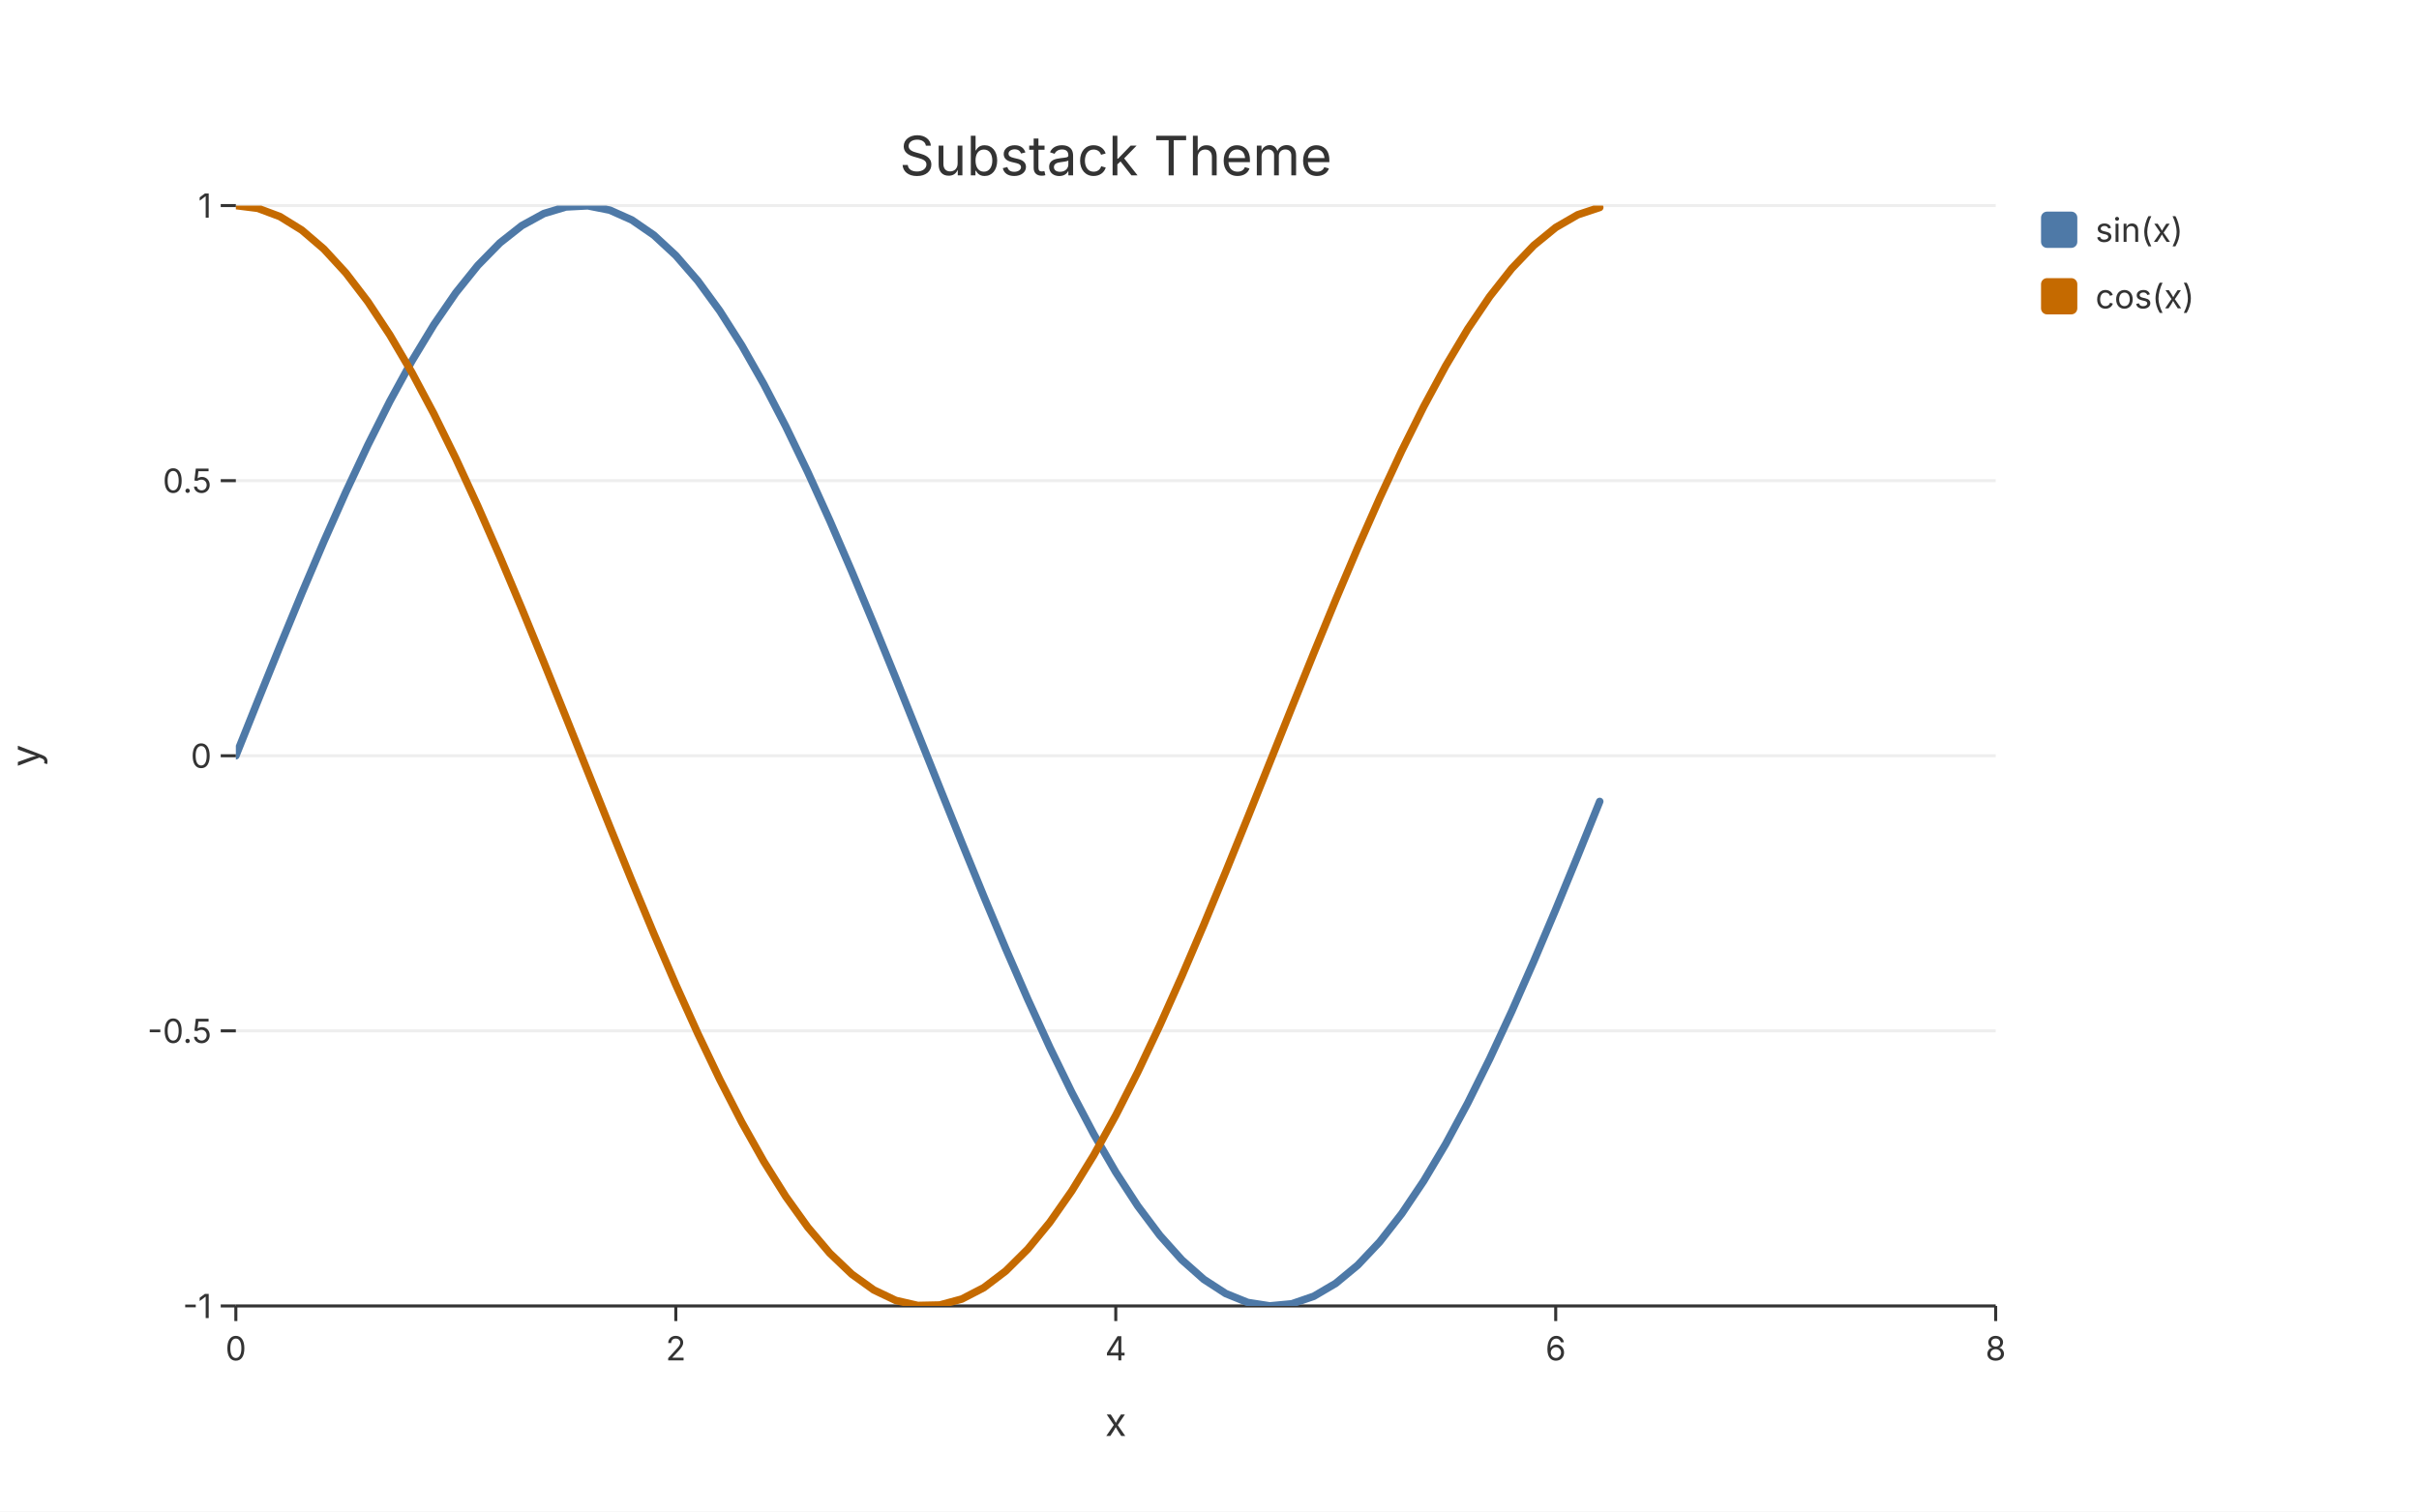
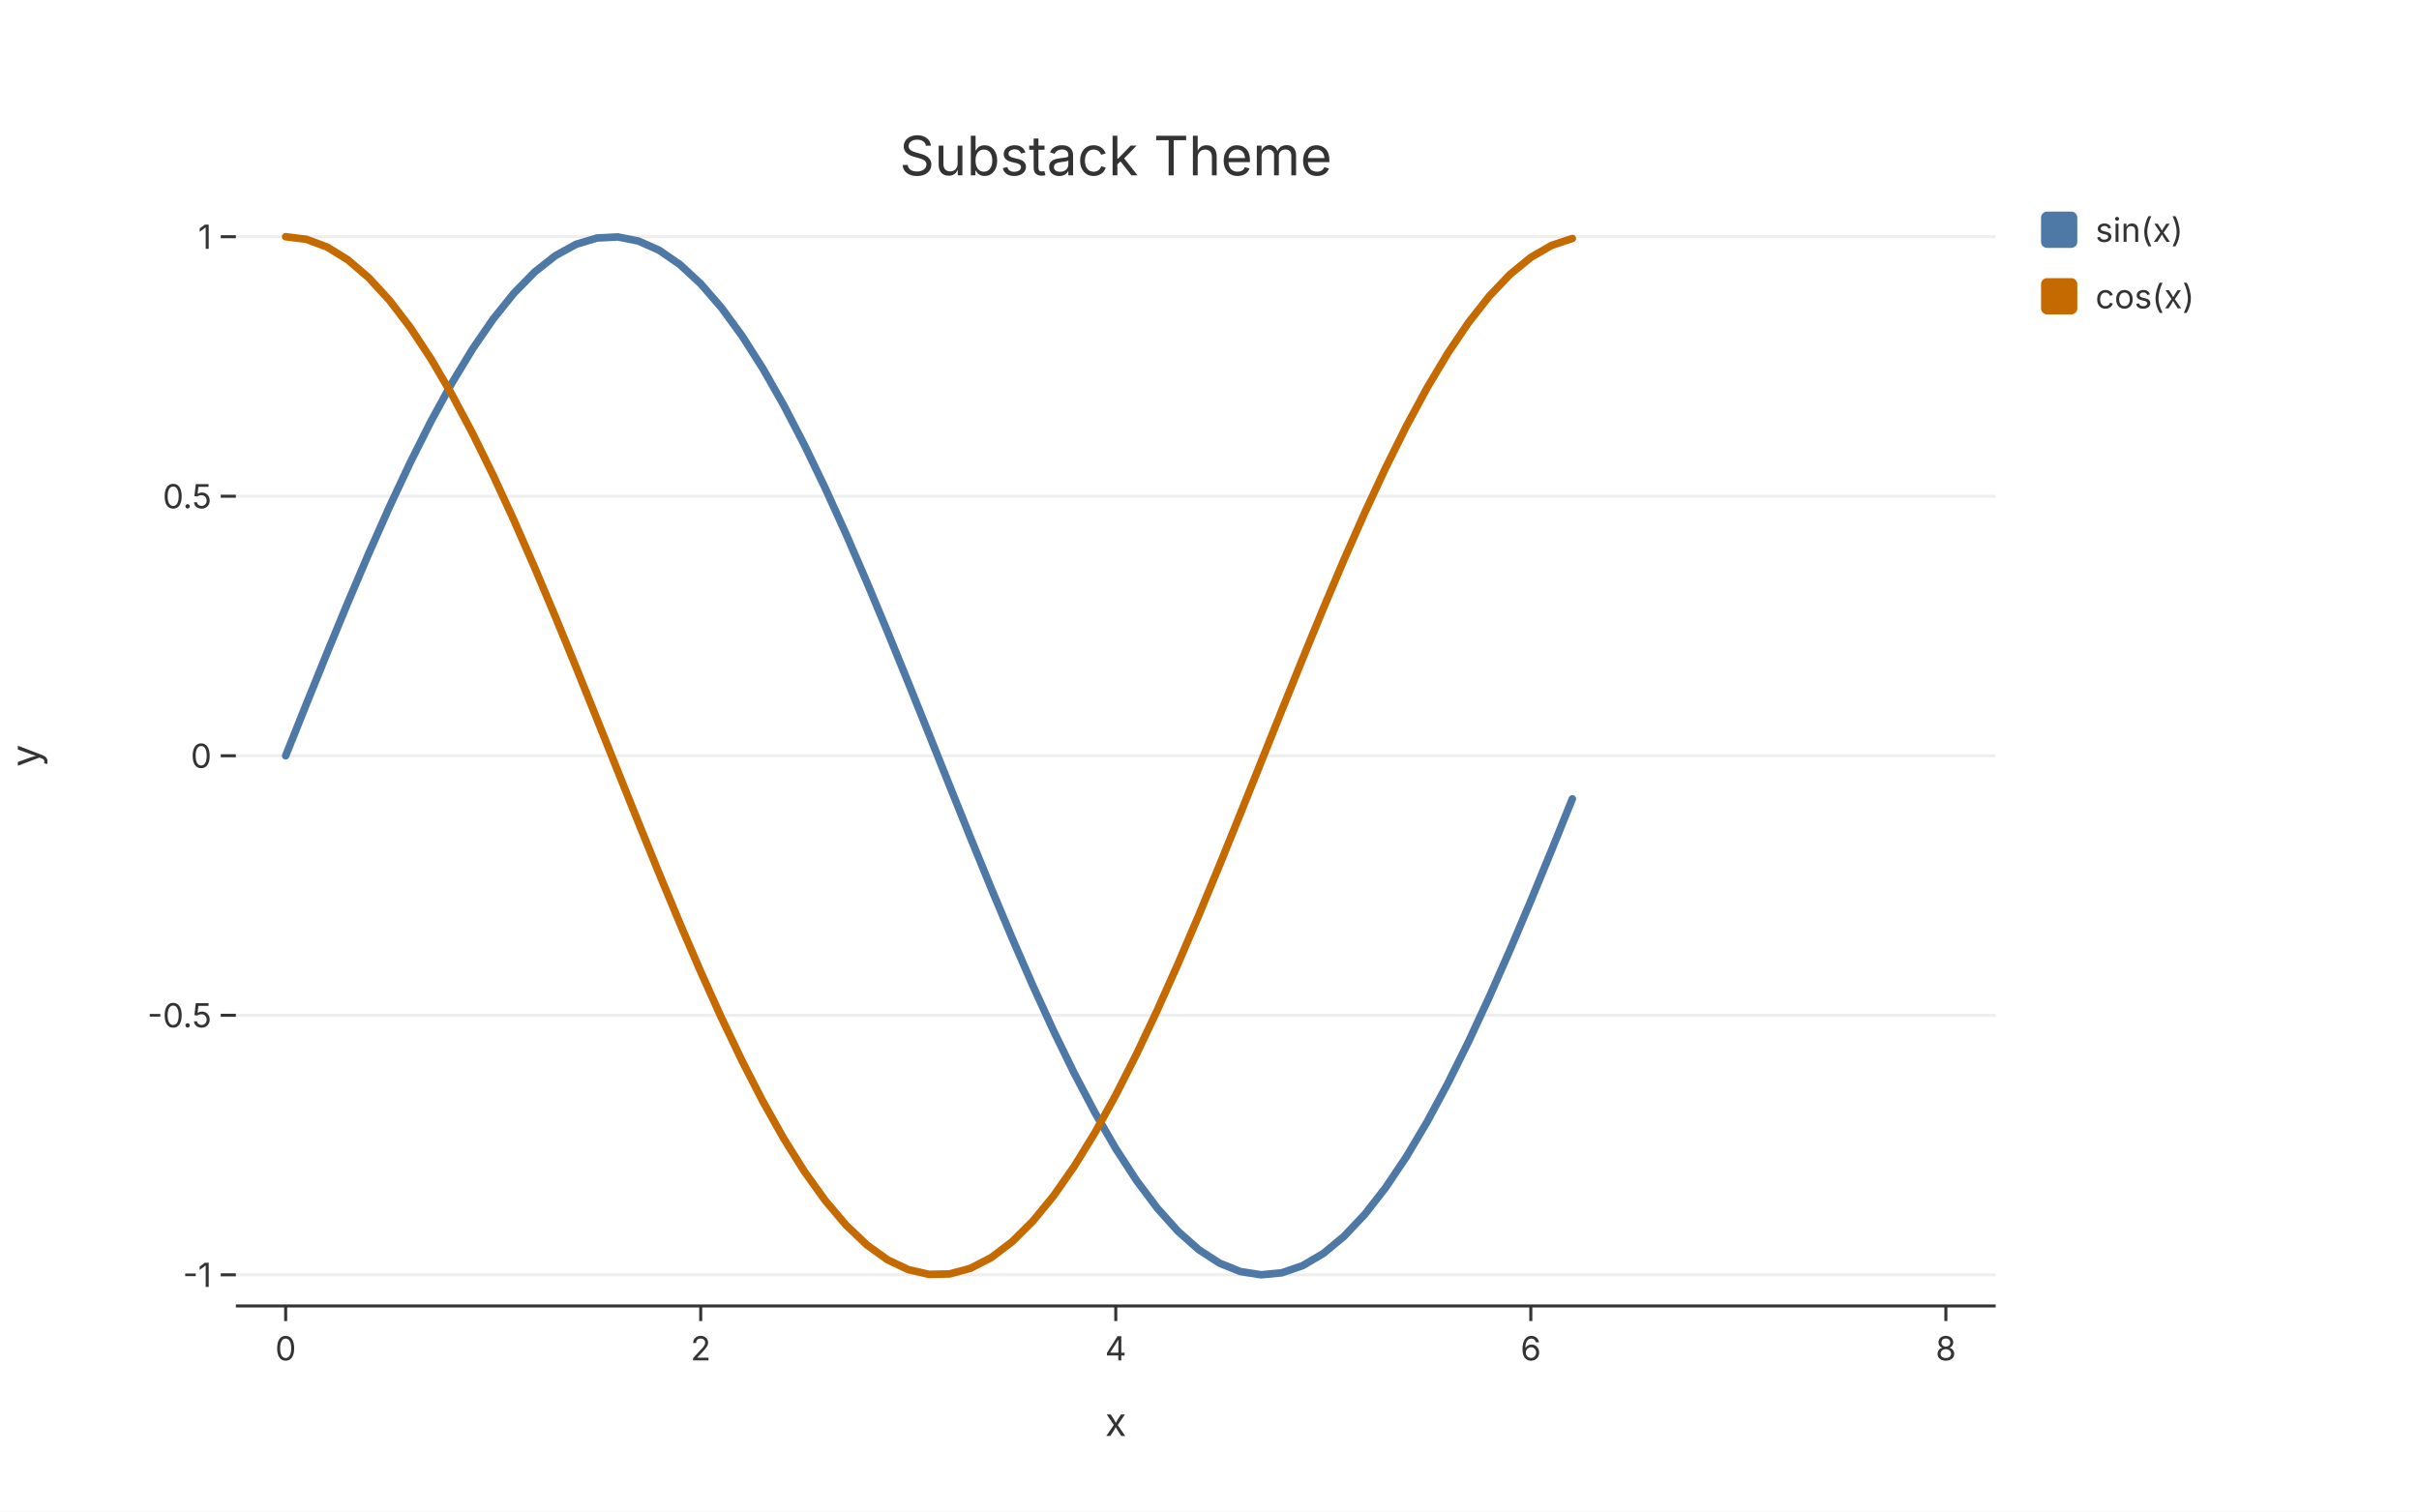
<svg xmlns="http://www.w3.org/2000/svg" width="800" height="500" viewBox="0 0 800.0 500.0">
  <defs>
    <clipPath id="plot-clip">
      <rect x="78" y="68" width="582" height="364" />
    </clipPath>
  </defs>
  <rect x="0" y="0" width="800" height="500" fill="#FFFFFF" />
-   <line x1="78" y1="432" x2="660" y2="432" stroke="#EEEEEE" stroke-width="1" />
-   <line x1="78" y1="341" x2="660" y2="341" stroke="#EEEEEE" stroke-width="1" />
+   <line x1="78" y1="421.698" x2="660" y2="421.698" stroke="#EEEEEE" stroke-width="1" />
+   <line x1="78" y1="335.849" x2="660" y2="335.849" stroke="#EEEEEE" stroke-width="1" />
  <line x1="78" y1="250" x2="660" y2="250" stroke="#EEEEEE" stroke-width="1" />
-   <line x1="78" y1="159" x2="660" y2="159" stroke="#EEEEEE" stroke-width="1" />
-   <line x1="78" y1="68" x2="660" y2="68" stroke="#EEEEEE" stroke-width="1" />
+   <line x1="78" y1="164.151" x2="660" y2="164.151" stroke="#EEEEEE" stroke-width="1" />
+   <line x1="78" y1="78.302" x2="660" y2="78.302" stroke="#EEEEEE" stroke-width="1" />
  <line x1="78" y1="432" x2="660" y2="432" stroke="#333333" stroke-width="1" />
  <g clip-path="url(#plot-clip)">
-     <polyline points="78,250 85.275,231.83 92.55,213.842 99.825,196.215 107.1,179.126 114.375,162.745 121.65,147.235 128.925,132.752 136.2,119.441 143.475,107.435 150.75,96.852 158.025,87.8 165.3,80.369 172.575,74.632 179.85,70.648 187.125,68.456 194.4,68.078 201.675,69.517 208.95,72.76 216.225,77.773 223.5,84.508 230.775,92.896 238.05,102.854 245.325,114.282 252.6,127.066 259.875,141.078 267.15,156.179 274.425,172.217 281.7,189.032 288.975,206.457 296.25,224.316 303.525,242.432 310.8,260.624 318.075,278.71 325.35,296.508 332.625,313.843 339.9,330.539 347.175,346.43 354.45,361.358 361.725,375.173 369,387.738 376.275,398.926 383.55,408.627 390.825,416.742 398.1,423.192 405.375,427.91 412.65,430.852 419.925,431.986 427.2,431.302 434.475,428.806 441.75,424.524 449.025,418.498 456.3,410.789 463.575,401.473 470.85,390.643 478.125,378.408 485.4,364.891 492.675,350.225 499.95,334.558 507.225,318.046 514.5,300.854 521.775,283.154 529.05,265.122" fill="none" stroke="#4E79A7" stroke-width="2.5" stroke-linejoin="round" stroke-linecap="round" />
-     <polyline points="78,68 85.275,68.909 92.55,71.628 99.825,76.129 107.1,82.367 114.375,90.28 121.65,99.789 128.925,110.799 136.2,123.199 143.475,136.867 150.75,151.665 158.025,167.446 165.3,184.051 172.575,201.315 179.85,219.066 187.125,237.126 194.4,255.314 201.675,273.45 208.95,291.351 216.225,308.839 223.5,325.739 230.775,341.882 238.05,357.107 245.325,371.262 252.6,384.206 259.875,395.808 267.15,405.954 274.425,414.541 281.7,421.484 288.975,426.714 296.25,430.179 303.525,431.843 310.8,431.69 318.075,429.721 325.35,425.957 332.625,420.435 339.9,413.21 347.175,404.354 354.45,393.956 361.725,382.12 369,368.963 376.275,354.618 383.55,339.227 390.825,322.945 398.1,305.935 405.375,288.365 412.65,270.412 419.925,252.255 427.2,234.075 434.475,216.055 441.75,198.373 449.025,181.208 456.3,164.73 463.575,149.104 470.85,134.486 478.125,121.022 485.4,108.847 492.675,98.082 499.95,88.835 507.225,81.199 514.5,75.249 521.775,71.045 529.05,68.629" fill="none" stroke="#C56A00" stroke-width="2.5" stroke-linejoin="round" stroke-linecap="round" />
+     <polyline points="94.472,250 101.335,232.859 108.198,215.889 115.061,199.26 121.925,183.138 128.788,167.684 135.651,153.052 142.514,139.389 149.377,126.831 156.241,115.504 163.104,105.521 169.967,96.981 176.83,89.971 183.693,84.559 190.557,80.8 197.42,78.732 204.283,78.375 211.146,79.733 218.009,82.792 224.873,87.522 231.736,93.875 238.599,101.789 245.462,111.183 252.325,121.964 259.189,134.024 266.052,147.243 272.915,161.489 279.778,176.62 286.642,192.483 293.505,208.921 300.368,225.77 307.231,242.861 314.094,260.023 320.958,277.085 327.821,293.876 334.684,310.229 341.547,325.98 348.41,340.972 355.274,355.055 362.137,368.088 369,379.942 375.863,390.497 382.726,399.648 389.59,407.304 396.453,413.388 403.316,417.84 410.179,420.615 417.042,421.685 423.906,421.04 430.769,418.685 437.632,414.645 444.495,408.961 451.358,401.687 458.222,392.899 465.085,382.682 471.948,371.14 478.811,358.387 485.675,344.552 492.538,329.771 499.401,314.194 506.264,297.975 513.127,281.277 519.991,264.266" fill="none" stroke="#4E79A7" stroke-width="2.5" stroke-linejoin="round" stroke-linecap="round" />
+     <polyline points="94.472,78.302 101.335,79.16 108.198,81.724 115.061,85.971 121.925,91.856 128.788,99.321 135.651,108.291 142.514,118.678 149.377,130.377 156.241,143.271 163.104,157.231 169.967,172.118 176.83,187.784 183.693,204.071 190.557,220.817 197.42,237.855 204.283,255.014 211.146,272.122 218.009,289.01 224.873,305.508 231.736,321.452 238.599,336.681 245.462,351.045 252.325,364.398 259.189,376.609 266.052,387.555 272.915,397.126 279.778,405.227 286.642,411.778 293.505,416.712 300.368,419.98 307.231,421.55 314.094,421.405 320.958,419.548 327.821,415.997 334.684,410.788 341.547,403.972 348.41,395.617 355.274,385.808 362.137,374.641 369,362.229 375.863,348.696 382.726,334.177 389.59,318.816 396.453,302.768 403.316,286.193 410.179,269.256 417.042,252.127 423.906,234.977 430.769,217.976 437.632,201.296 444.495,185.102 451.358,169.557 458.222,154.815 465.085,141.024 471.948,128.323 478.811,116.837 485.675,106.681 492.538,97.958 499.401,90.754 506.264,85.141 513.127,81.175 519.991,78.896" fill="none" stroke="#C56A00" stroke-width="2.5" stroke-linejoin="round" stroke-linecap="round" />
  </g>
-   <line x1="78" y1="432" x2="78" y2="437" stroke="#333333" stroke-width="1" />
-   <text x="78" y="450" font-family="Inter, Helvetica Neue, Arial, sans-serif" font-size="11" fill="#333333" text-anchor="middle">0</text>
-   <line x1="223.5" y1="432" x2="223.5" y2="437" stroke="#333333" stroke-width="1" />
-   <text x="223.5" y="450" font-family="Inter, Helvetica Neue, Arial, sans-serif" font-size="11" fill="#333333" text-anchor="middle">2</text>
+   <line x1="94.472" y1="432" x2="94.472" y2="437" stroke="#333333" stroke-width="1" />
+   <text x="94.472" y="450" font-family="Inter, Helvetica Neue, Arial, sans-serif" font-size="11" fill="#333333" text-anchor="middle">0</text>
+   <line x1="231.736" y1="432" x2="231.736" y2="437" stroke="#333333" stroke-width="1" />
+   <text x="231.736" y="450" font-family="Inter, Helvetica Neue, Arial, sans-serif" font-size="11" fill="#333333" text-anchor="middle">2</text>
  <line x1="369" y1="432" x2="369" y2="437" stroke="#333333" stroke-width="1" />
  <text x="369" y="450" font-family="Inter, Helvetica Neue, Arial, sans-serif" font-size="11" fill="#333333" text-anchor="middle">4</text>
-   <line x1="514.5" y1="432" x2="514.5" y2="437" stroke="#333333" stroke-width="1" />
-   <text x="514.5" y="450" font-family="Inter, Helvetica Neue, Arial, sans-serif" font-size="11" fill="#333333" text-anchor="middle">6</text>
-   <line x1="660" y1="432" x2="660" y2="437" stroke="#333333" stroke-width="1" />
-   <text x="660" y="450" font-family="Inter, Helvetica Neue, Arial, sans-serif" font-size="11" fill="#333333" text-anchor="middle">8</text>
-   <line x1="73" y1="432" x2="78" y2="432" stroke="#333333" stroke-width="1" />
-   <text x="70" y="436" font-family="Inter, Helvetica Neue, Arial, sans-serif" font-size="11" fill="#333333" text-anchor="end">-1</text>
-   <line x1="73" y1="341" x2="78" y2="341" stroke="#333333" stroke-width="1" />
-   <text x="70" y="345" font-family="Inter, Helvetica Neue, Arial, sans-serif" font-size="11" fill="#333333" text-anchor="end">-0.5</text>
+   <line x1="506.264" y1="432" x2="506.264" y2="437" stroke="#333333" stroke-width="1" />
+   <text x="506.264" y="450" font-family="Inter, Helvetica Neue, Arial, sans-serif" font-size="11" fill="#333333" text-anchor="middle">6</text>
+   <line x1="643.528" y1="432" x2="643.528" y2="437" stroke="#333333" stroke-width="1" />
+   <text x="643.528" y="450" font-family="Inter, Helvetica Neue, Arial, sans-serif" font-size="11" fill="#333333" text-anchor="middle">8</text>
+   <line x1="73" y1="421.698" x2="78" y2="421.698" stroke="#333333" stroke-width="1" />
+   <text x="70" y="425.698" font-family="Inter, Helvetica Neue, Arial, sans-serif" font-size="11" fill="#333333" text-anchor="end">-1</text>
+   <line x1="73" y1="335.849" x2="78" y2="335.849" stroke="#333333" stroke-width="1" />
+   <text x="70" y="339.849" font-family="Inter, Helvetica Neue, Arial, sans-serif" font-size="11" fill="#333333" text-anchor="end">-0.5</text>
  <line x1="73" y1="250" x2="78" y2="250" stroke="#333333" stroke-width="1" />
  <text x="70" y="254" font-family="Inter, Helvetica Neue, Arial, sans-serif" font-size="11" fill="#333333" text-anchor="end">0</text>
-   <line x1="73" y1="159" x2="78" y2="159" stroke="#333333" stroke-width="1" />
-   <text x="70" y="163" font-family="Inter, Helvetica Neue, Arial, sans-serif" font-size="11" fill="#333333" text-anchor="end">0.5</text>
-   <line x1="73" y1="68" x2="78" y2="68" stroke="#333333" stroke-width="1" />
-   <text x="70" y="72" font-family="Inter, Helvetica Neue, Arial, sans-serif" font-size="11" fill="#333333" text-anchor="end">1</text>
+   <line x1="73" y1="164.151" x2="78" y2="164.151" stroke="#333333" stroke-width="1" />
+   <text x="70" y="168.151" font-family="Inter, Helvetica Neue, Arial, sans-serif" font-size="11" fill="#333333" text-anchor="end">0.5</text>
+   <line x1="73" y1="78.302" x2="78" y2="78.302" stroke="#333333" stroke-width="1" />
+   <text x="70" y="82.302" font-family="Inter, Helvetica Neue, Arial, sans-serif" font-size="11" fill="#333333" text-anchor="end">1</text>
  <text x="369" y="58" font-family="Inter, Helvetica Neue, Arial, sans-serif" font-size="18" fill="#333333" text-anchor="middle">Substack Theme</text>
  <text x="369" y="475" font-family="Inter, Helvetica Neue, Arial, sans-serif" font-size="13" fill="#333333" text-anchor="middle">x</text>
  <text x="13" y="250" font-family="Inter, Helvetica Neue, Arial, sans-serif" font-size="13" fill="#333333" text-anchor="middle" transform="rotate(-90,13.0,250.0)">y</text>
  <rect x="675" y="70" width="12" height="12" fill="#4E79A7" rx="2" />
  <text x="693" y="80" font-family="Inter, Helvetica Neue, Arial, sans-serif" font-size="11" fill="#333333" text-anchor="start">sin(x)</text>
  <rect x="675" y="92" width="12" height="12" fill="#C56A00" rx="2" />
  <text x="693" y="102" font-family="Inter, Helvetica Neue, Arial, sans-serif" font-size="11" fill="#333333" text-anchor="start">cos(x)</text>
</svg>
